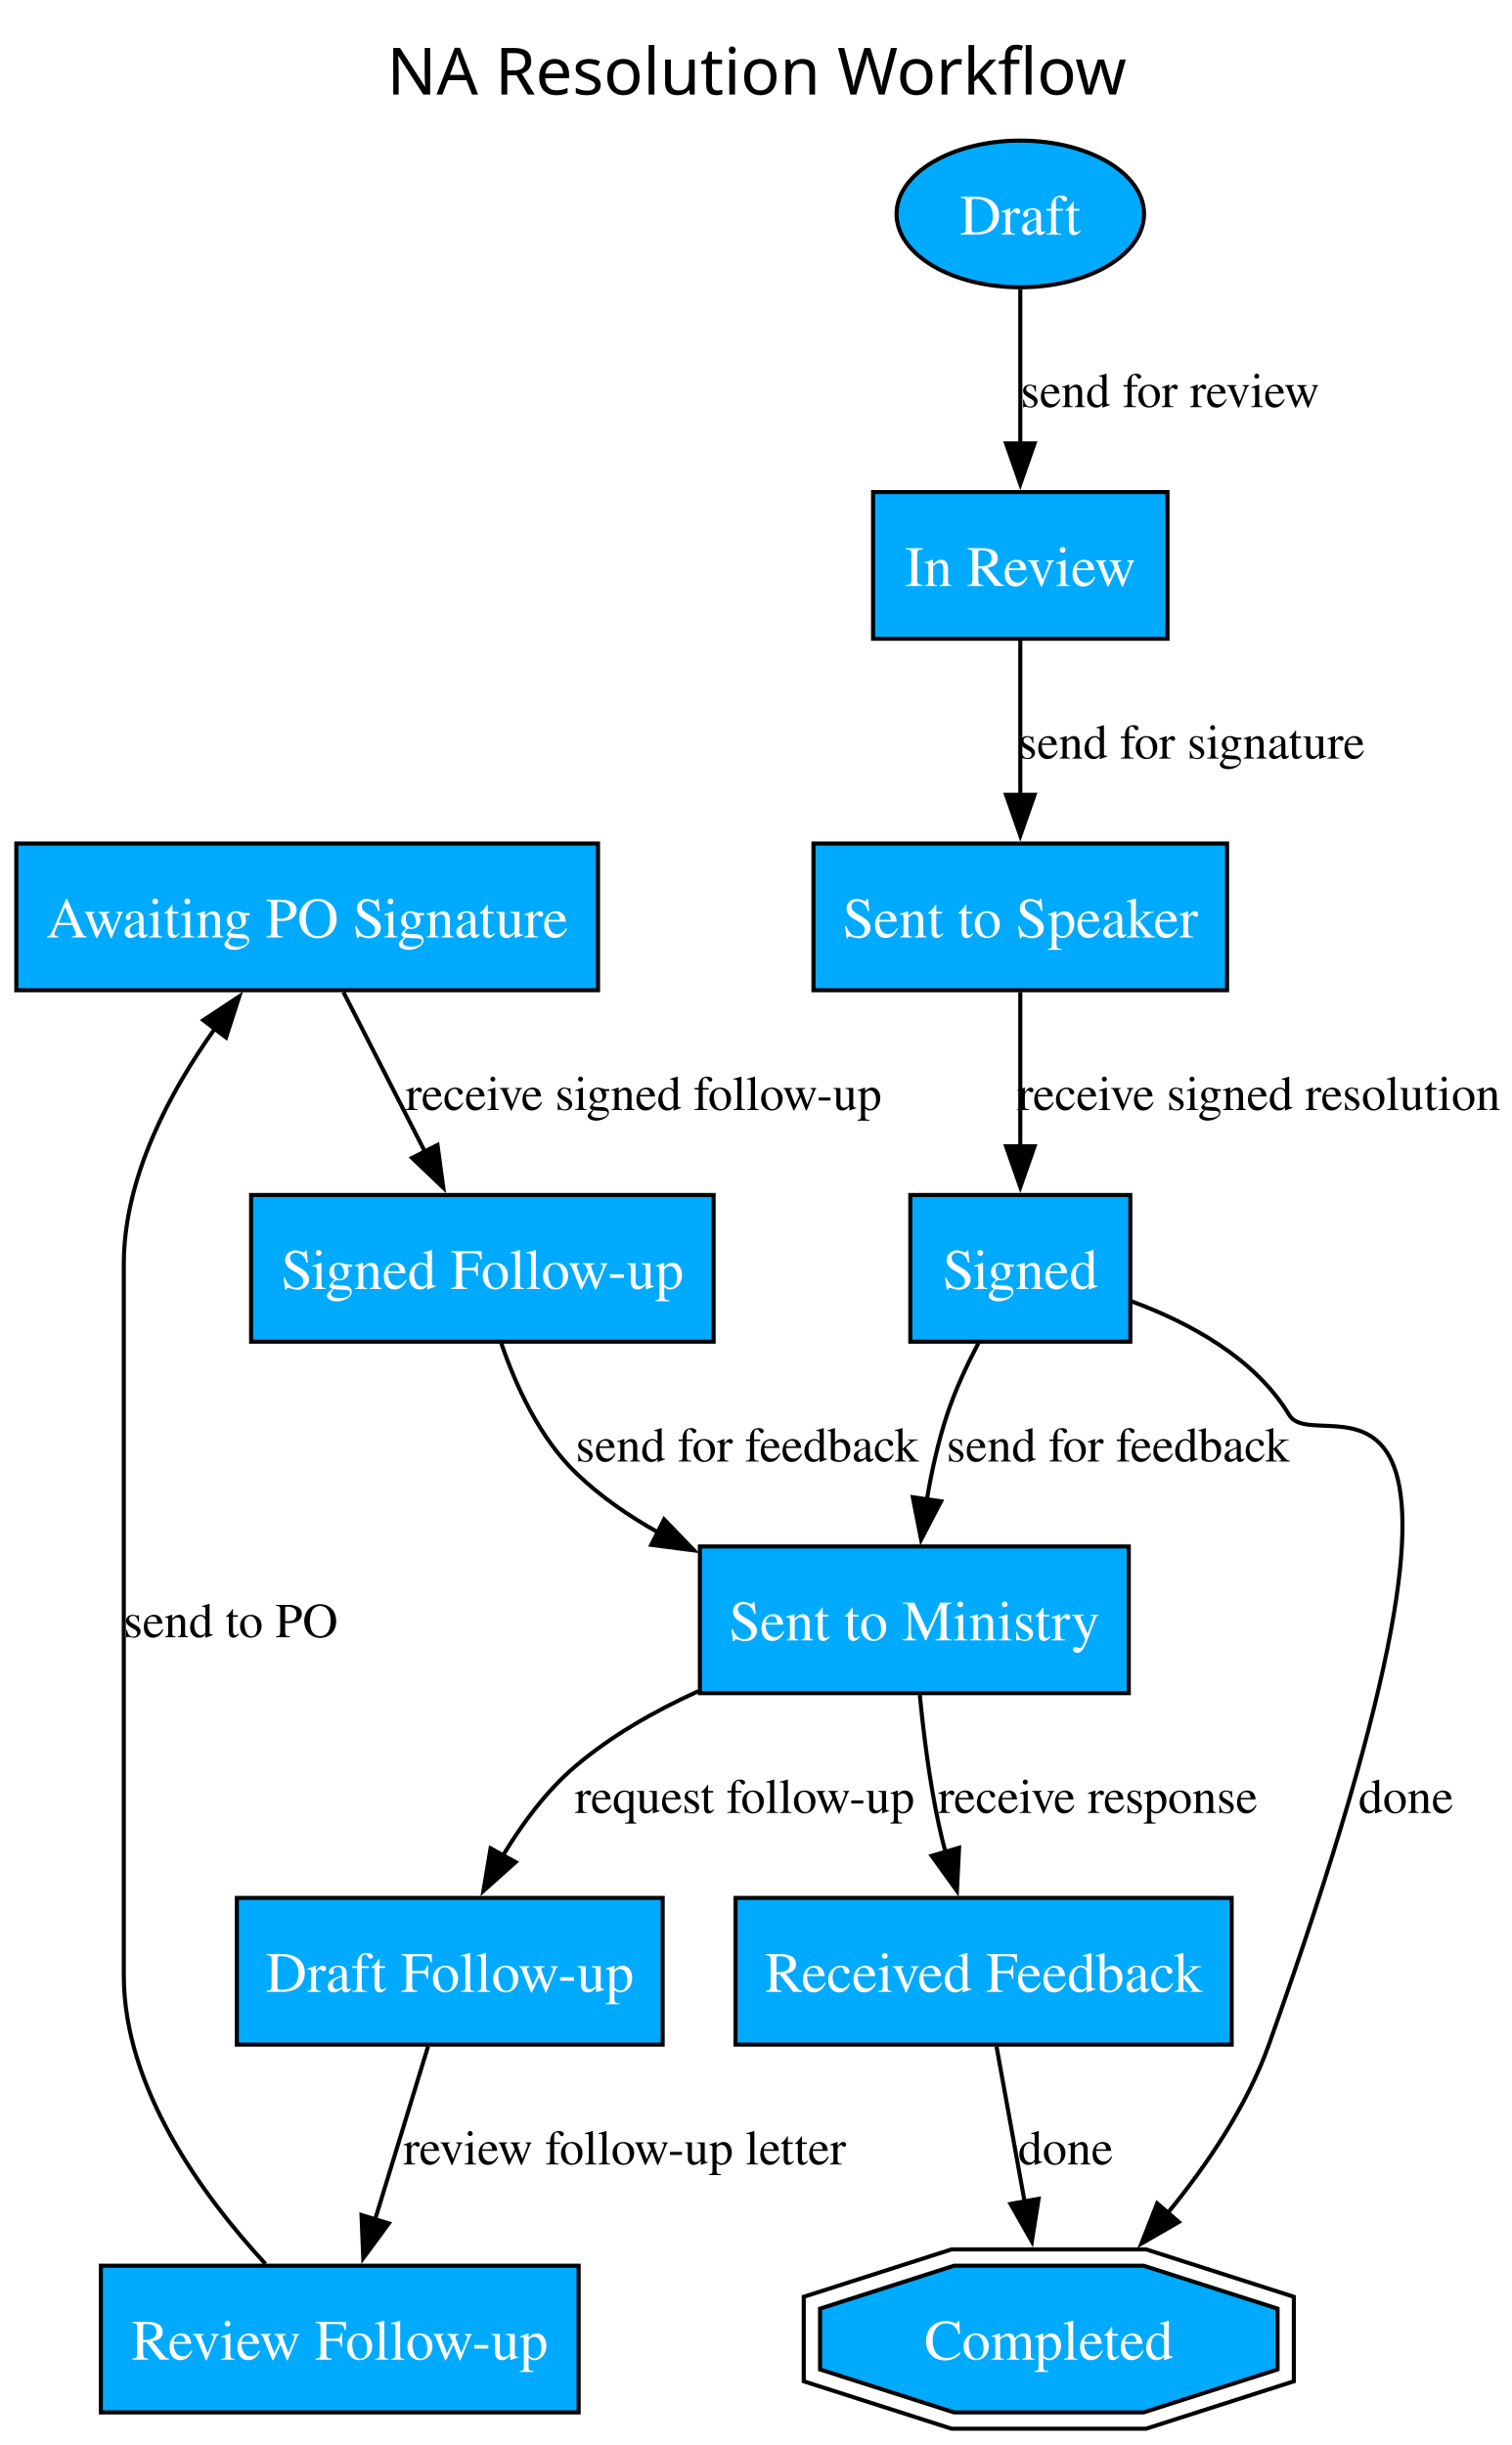
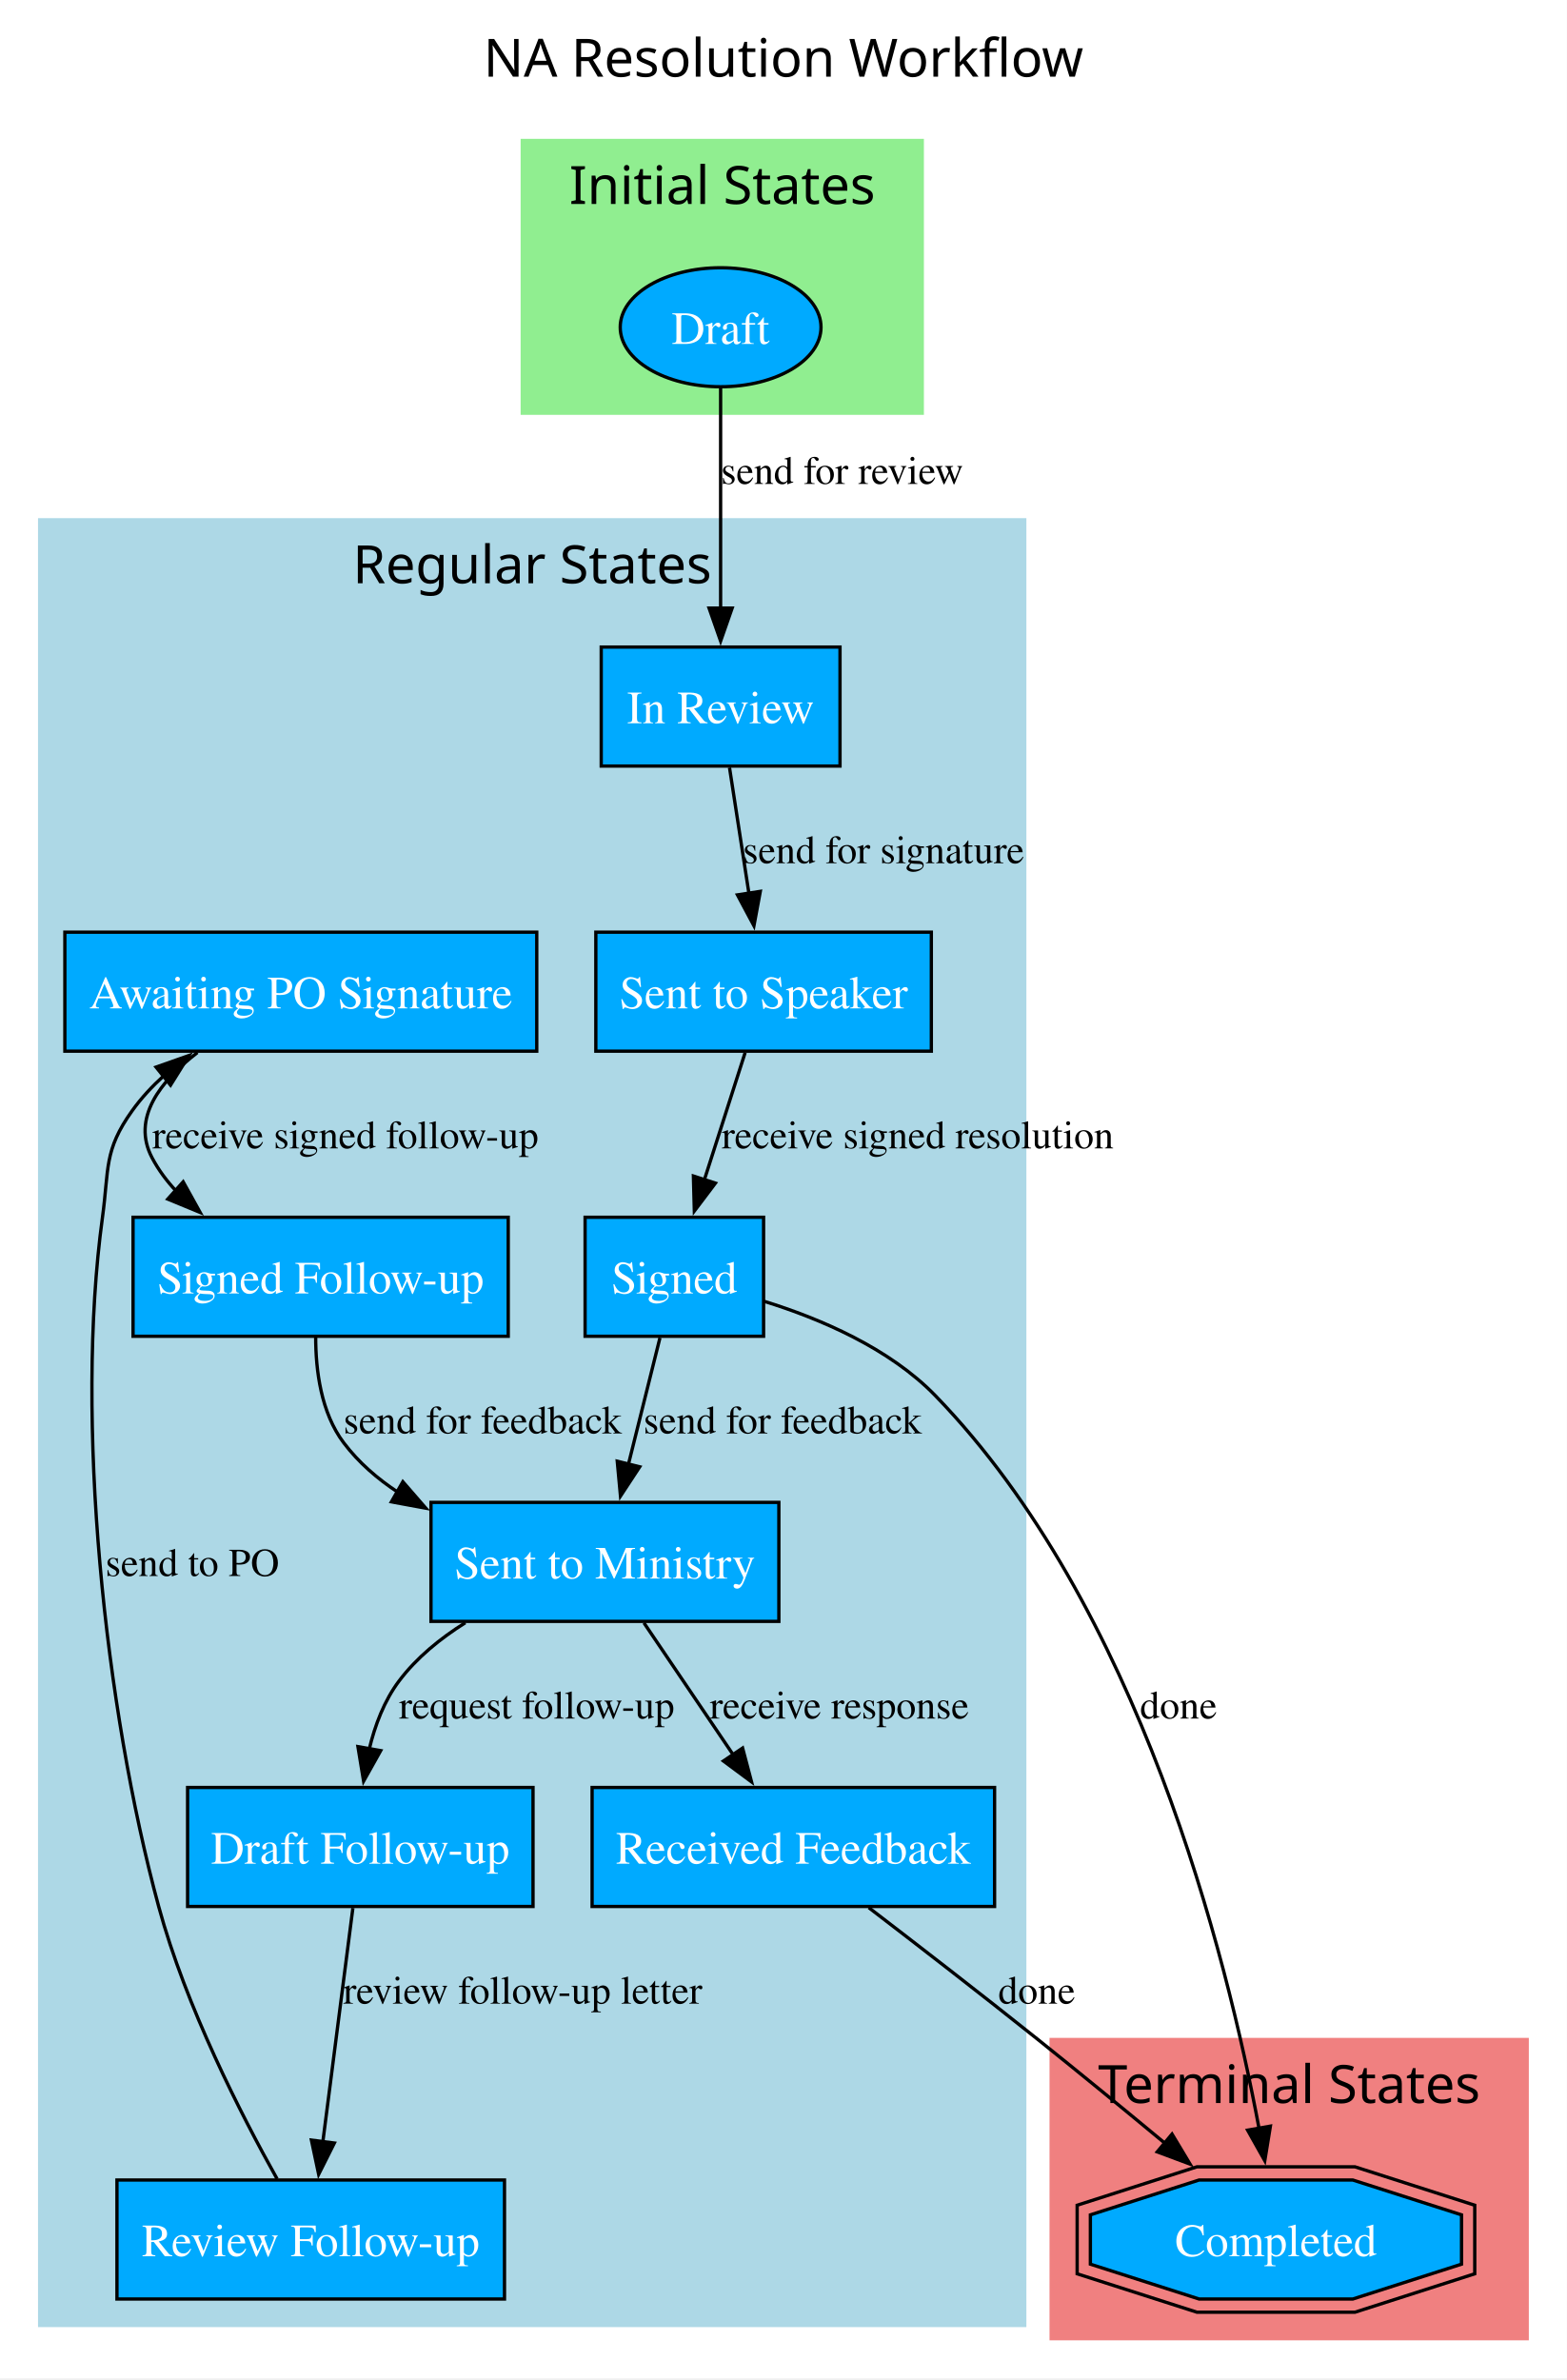
- <svg xmlns="http://www.w3.org/2000/svg" width="371pt" height="600pt" viewBox="0.00 0.00 371.00 600.00">
-   <g id="graph0" class="graph" transform="scale(1 1) rotate(0) translate(4 596)">
-     <polygon fill="white" stroke="none" points="-4,4 -4,-596 367.38,-596 367.38,4 -4,4" />
-     <text xml:space="preserve" text-anchor="middle" x="181.69" y="-572.8" font-family="bold" font-size="16.00">NA Resolution Workflow</text>
+ <svg xmlns="http://www.w3.org/2000/svg" width="474pt" height="720pt" viewBox="0.00 0.00 474.00 720.00">
+   <g id="graph0" class="graph" transform="scale(1 1) rotate(0) translate(4 715.5)">
+     <polygon fill="white" stroke="none" points="-4,4 -4,-715.5 470,-715.5 470,4 -4,4" />
+     <text xml:space="preserve" text-anchor="middle" x="233" y="-692.3" font-family="bold" font-size="16.00">NA Resolution Workflow</text>
+     <g id="clust1" class="cluster">
+       <polygon fill="lightgreen" stroke="lightgreen" points="154,-590.5 154,-673 275,-673 275,-590.5 154,-590.5" />
+       <text xml:space="preserve" text-anchor="middle" x="214.5" y="-653.8" font-family="bold" font-size="16.00">Initial States</text>
+     </g>
+     <g id="clust2" class="cluster">
+       <polygon fill="lightblue" stroke="lightblue" points="8,-12 8,-558.25 306,-558.25 306,-12 8,-12" />
+       <text xml:space="preserve" text-anchor="middle" x="157" y="-539.05" font-family="bold" font-size="16.00">Regular States</text>
+     </g>
+     <g id="clust3" class="cluster">
+       <polygon fill="lightcoral" stroke="lightcoral" points="314,-8 314,-98.5 458,-98.5 458,-8 314,-8" />
+       <text xml:space="preserve" text-anchor="middle" x="386" y="-79.3" font-family="bold" font-size="16.00">Terminal States</text>
+     </g>
    <g id="node1" class="node">
-       <polygon fill="#00aaff" stroke="black" points="142.75,-389 0,-389 0,-353 142.75,-353 142.75,-389" />
-       <text xml:space="preserve" text-anchor="middle" x="71.38" y="-365.95" font-family="Times,serif" font-size="14.00" fill="white">Awaiting PO Signature</text>
+       <ellipse fill="#00aaff" stroke="black" cx="214" cy="-616.5" rx="30.37" ry="18" />
+       <text xml:space="preserve" text-anchor="middle" x="214" y="-611.45" font-family="Times,serif" font-size="14.00" fill="white">Draft</text>
+     </g>
+     <g id="node4" class="node">
+       <polygon fill="#00aaff" stroke="black" points="250.12,-519.75 177.88,-519.75 177.88,-483.75 250.12,-483.75 250.12,-519.75" />
+       <text xml:space="preserve" text-anchor="middle" x="214" y="-496.7" font-family="Times,serif" font-size="14.00" fill="white">In Review</text>
+     </g>
+     <g id="edge10" class="edge">
+       <path fill="none" stroke="black" d="M214,-598.38C214,-580.58 214,-552.42 214,-531.26" />
+       <polygon fill="black" stroke="black" points="217.5,-531.55 214,-521.55 210.5,-531.55 217.5,-531.55" />
+       <text xml:space="preserve" text-anchor="middle" x="250.75" y="-569.1" font-family="Times,serif" font-size="12.00">send for review</text>
+     </g>
+     <g id="node2" class="node">
+       <polygon fill="#00aaff" stroke="black" points="158.38,-433.5 15.62,-433.5 15.62,-397.5 158.38,-397.5 158.38,-433.5" />
+       <text xml:space="preserve" text-anchor="middle" x="87" y="-410.45" font-family="Times,serif" font-size="14.00" fill="white">Awaiting PO Signature</text>
+     </g>
+     <g id="node10" class="node">
+       <polygon fill="#00aaff" stroke="black" points="149.75,-347.25 36.25,-347.25 36.25,-311.25 149.75,-311.25 149.75,-347.25" />
+       <text xml:space="preserve" text-anchor="middle" x="93" y="-324.2" font-family="Times,serif" font-size="14.00" fill="white">Signed Follow-up</text>
+     </g>
+     <g id="edge4" class="edge">
+       <path fill="none" stroke="black" d="M55.73,-397.09C44.39,-388.36 35.74,-377.14 42,-365.25 43.94,-361.57 46.46,-358.19 49.35,-355.12" />
+       <polygon fill="black" stroke="black" points="51.41,-357.98 56.55,-348.71 46.75,-352.75 51.41,-357.98" />
+       <text xml:space="preserve" text-anchor="middle" x="100.5" y="-368.1" font-family="Times,serif" font-size="12.00">receive signed follow-up</text>
+     </g>
+     <g id="node3" class="node">
+       <polygon fill="#00aaff" stroke="black" points="157.25,-174.75 52.75,-174.75 52.75,-138.75 157.25,-138.75 157.25,-174.75" />
+       <text xml:space="preserve" text-anchor="middle" x="105" y="-151.7" font-family="Times,serif" font-size="14.00" fill="white">Draft Follow-up</text>
+     </g>
+     <g id="node6" class="node">
+       <polygon fill="#00aaff" stroke="black" points="148.62,-56 31.38,-56 31.38,-20 148.62,-20 148.62,-56" />
+       <text xml:space="preserve" text-anchor="middle" x="90" y="-32.95" font-family="Times,serif" font-size="14.00" fill="white">Review Follow-up</text>
+     </g>
+     <g id="edge7" class="edge">
+       <path fill="none" stroke="black" d="M102.75,-138.27C100.35,-119.59 96.51,-89.69 93.67,-67.58" />
+       <polygon fill="black" stroke="black" points="97.15,-67.19 92.4,-57.72 90.21,-68.08 97.15,-67.19" />
+       <text xml:space="preserve" text-anchor="middle" x="154.15" y="-109.35" font-family="Times,serif" font-size="12.00">review follow-up letter</text>
+     </g>
+     <g id="node8" class="node">
+       <polygon fill="#00aaff" stroke="black" points="277.75,-433.5 176.25,-433.5 176.25,-397.5 277.75,-397.5 277.75,-433.5" />
+       <text xml:space="preserve" text-anchor="middle" x="227" y="-410.45" font-family="Times,serif" font-size="14.00" fill="white">Sent to Speaker</text>
+     </g>
+     <g id="edge11" class="edge">
+       <path fill="none" stroke="black" d="M216.69,-483.29C218.4,-472.22 220.65,-457.64 222.61,-444.93" />
+       <polygon fill="black" stroke="black" points="226.01,-445.85 224.08,-435.43 219.09,-444.78 226.01,-445.85" />
+       <text xml:space="preserve" text-anchor="middle" x="263.28" y="-454.35" font-family="Times,serif" font-size="12.00">send for signature</text>
+     </g>
+     <g id="node5" class="node">
+       <polygon fill="#00aaff" stroke="black" points="296.88,-174.75 175.12,-174.75 175.12,-138.75 296.88,-138.75 296.88,-174.75" />
+       <text xml:space="preserve" text-anchor="middle" x="236" y="-151.7" font-family="Times,serif" font-size="14.00" fill="white">Received Feedback</text>
    </g>
    <g id="node11" class="node">
-       <polygon fill="#00aaff" stroke="black" points="171.12,-302.75 57.62,-302.75 57.62,-266.75 171.12,-266.75 171.12,-302.75" />
-       <text xml:space="preserve" text-anchor="middle" x="114.38" y="-279.7" font-family="Times,serif" font-size="14.00" fill="white">Signed Follow-up</text>
+       <polygon fill="#00aaff" stroke="black" points="438.14,-30.54 438.14,-45.46 405.25,-56 358.75,-56 325.86,-45.46 325.86,-30.54 358.75,-20 405.25,-20 438.14,-30.54" />
+       <polygon fill="none" stroke="black" points="442.14,-27.63 442.14,-48.37 405.88,-60 358.12,-60 321.86,-48.37 321.86,-27.63 358.12,-16 405.88,-16 442.14,-27.63" />
+       <text xml:space="preserve" text-anchor="middle" x="382" y="-32.95" font-family="Times,serif" font-size="14.00" fill="white">Completed</text>
    </g>
-     <g id="edge4" class="edge">
-       <path fill="none" stroke="black" d="M80.28,-352.54C86.05,-341.25 93.68,-326.3 100.26,-313.4" />
-       <polygon fill="black" stroke="black" points="103.36,-315.03 104.79,-304.53 97.13,-311.85 103.36,-315.03" />
-       <text xml:space="preserve" text-anchor="middle" x="153.95" y="-323.6" font-family="Times,serif" font-size="12.00">receive signed follow-up</text>
+     <g id="edge2" class="edge">
+       <path fill="none" stroke="black" d="M258.82,-138.4C273.52,-127.14 293,-112.09 310,-98.5 322.62,-88.41 336.31,-77.17 348.34,-67.19" />
+       <polygon fill="black" stroke="black" points="350.56,-69.9 356.01,-60.82 346.08,-64.52 350.56,-69.9" />
+       <text xml:space="preserve" text-anchor="middle" x="309.63" y="-109.35" font-family="Times,serif" font-size="12.00">done</text>
    </g>
-     <g id="node2" class="node">
-       <polygon fill="#00aaff" stroke="black" points="309.51,-14.54 309.51,-29.46 276.63,-40 230.12,-40 197.24,-29.46 197.24,-14.54 230.12,-4 276.63,-4 309.51,-14.54" />
-       <polygon fill="none" stroke="black" points="313.51,-11.63 313.51,-32.37 277.25,-44 229.5,-44 193.24,-32.37 193.24,-11.63 229.5,0 277.25,0 313.51,-11.63" />
-       <text xml:space="preserve" text-anchor="middle" x="253.38" y="-16.95" font-family="Times,serif" font-size="14.00" fill="white">Completed</text>
-     </g>
-     <g id="node3" class="node">
-       <ellipse fill="#00aaff" stroke="black" cx="246.38" cy="-543.5" rx="30.37" ry="18" />
-       <text xml:space="preserve" text-anchor="middle" x="246.38" y="-538.45" font-family="Times,serif" font-size="14.00" fill="white">Draft</text>
-     </g>
-     <g id="node5" class="node">
-       <polygon fill="#00aaff" stroke="black" points="282.5,-475.25 210.25,-475.25 210.25,-439.25 282.5,-439.25 282.5,-475.25" />
-       <text xml:space="preserve" text-anchor="middle" x="246.38" y="-452.2" font-family="Times,serif" font-size="14.00" fill="white">In Review</text>
-     </g>
-     <g id="edge10" class="edge">
-       <path fill="none" stroke="black" d="M246.38,-525.04C246.38,-514.09 246.38,-499.69 246.38,-487.07" />
-       <polygon fill="black" stroke="black" points="249.88,-487.2 246.38,-477.2 242.88,-487.2 249.88,-487.2" />
-       <text xml:space="preserve" text-anchor="middle" x="283.12" y="-496.1" font-family="Times,serif" font-size="12.00">send for review</text>
-     </g>
-     <g id="node4" class="node">
-       <polygon fill="#00aaff" stroke="black" points="158.62,-130.25 54.12,-130.25 54.12,-94.25 158.62,-94.25 158.62,-130.25" />
-       <text xml:space="preserve" text-anchor="middle" x="106.38" y="-107.2" font-family="Times,serif" font-size="14.00" fill="white">Draft Follow-up</text>
+     <g id="edge12" class="edge">
+       <path fill="none" stroke="black" d="M79.82,-56.34C68.97,-75.72 52.25,-108.38 44,-138.75 27.7,-198.79 18.58,-285.76 27,-347.25 29.02,-361.99 27.34,-367.4 36,-379.5 38.74,-383.33 42.04,-386.88 45.63,-390.13" />
+       <polygon fill="black" stroke="black" points="43.21,-392.68 53.2,-396.2 47.59,-387.22 43.21,-392.68" />
+       <text xml:space="preserve" text-anchor="middle" x="54.19" y="-238.72" font-family="Times,serif" font-size="12.00">send to PO</text>
    </g>
    <g id="node7" class="node">
-       <polygon fill="#00aaff" stroke="black" points="138,-40 20.75,-40 20.75,-4 138,-4 138,-40" />
-       <text xml:space="preserve" text-anchor="middle" x="79.38" y="-16.95" font-family="Times,serif" font-size="14.00" fill="white">Review Follow-up</text>
+       <polygon fill="#00aaff" stroke="black" points="231.62,-261 126.38,-261 126.38,-225 231.62,-225 231.62,-261" />
+       <text xml:space="preserve" text-anchor="middle" x="179" y="-237.95" font-family="Times,serif" font-size="14.00" fill="white">Sent to Ministry</text>
    </g>
-     <g id="edge7" class="edge">
-       <path fill="none" stroke="black" d="M101.04,-93.81C97.34,-81.73 92.34,-65.36 88.07,-51.41" />
-       <polygon fill="black" stroke="black" points="91.41,-50.38 85.14,-41.85 84.72,-52.43 91.41,-50.38" />
-       <text xml:space="preserve" text-anchor="middle" x="149.29" y="-64.85" font-family="Times,serif" font-size="12.00">review follow-up letter</text>
+     <g id="edge6" class="edge">
+       <path fill="none" stroke="black" d="M136.77,-224.59C129.2,-219.85 122.05,-214.03 116.75,-207 112.23,-201.01 109.42,-193.55 107.68,-186.25" />
+       <polygon fill="black" stroke="black" points="111.17,-185.9 106,-176.66 104.28,-187.11 111.17,-185.9" />
+       <text xml:space="preserve" text-anchor="middle" x="158.38" y="-195.6" font-family="Times,serif" font-size="12.00">request follow-up</text>
+     </g>
+     <g id="edge3" class="edge">
+       <path fill="none" stroke="black" d="M190.81,-224.54C198.61,-213.02 208.97,-197.7 217.81,-184.63" />
+       <polygon fill="black" stroke="black" points="220.65,-186.68 223.36,-176.44 214.85,-182.76 220.65,-186.68" />
+       <text xml:space="preserve" text-anchor="middle" x="249.91" y="-195.6" font-family="Times,serif" font-size="12.00">receive response</text>
    </g>
    <g id="node9" class="node">
-       <polygon fill="#00aaff" stroke="black" points="297.12,-389 195.62,-389 195.62,-353 297.12,-353 297.12,-389" />
-       <text xml:space="preserve" text-anchor="middle" x="246.38" y="-365.95" font-family="Times,serif" font-size="14.00" fill="white">Sent to Speaker</text>
-     </g>
-     <g id="edge11" class="edge">
-       <path fill="none" stroke="black" d="M246.38,-438.79C246.38,-427.84 246.38,-413.44 246.38,-400.82" />
-       <polygon fill="black" stroke="black" points="249.88,-400.95 246.38,-390.95 242.88,-400.95 249.88,-400.95" />
-       <text xml:space="preserve" text-anchor="middle" x="288.38" y="-409.85" font-family="Times,serif" font-size="12.00">send for signature</text>
-     </g>
-     <g id="node6" class="node">
-       <polygon fill="#00aaff" stroke="black" points="298.25,-130.25 176.5,-130.25 176.5,-94.25 298.25,-94.25 298.25,-130.25" />
-       <text xml:space="preserve" text-anchor="middle" x="237.38" y="-107.2" font-family="Times,serif" font-size="14.00" fill="white">Received Feedback</text>
-     </g>
-     <g id="edge2" class="edge">
-       <path fill="none" stroke="black" d="M240.54,-93.81C242.5,-82.97 245.09,-68.68 247.43,-55.78" />
-       <polygon fill="black" stroke="black" points="250.87,-56.41 249.21,-45.95 243.99,-55.16 250.87,-56.41" />
-       <text xml:space="preserve" text-anchor="middle" x="257.48" y="-64.85" font-family="Times,serif" font-size="12.00">done</text>
-     </g>
-     <g id="edge12" class="edge">
-       <path fill="none" stroke="black" d="M61.14,-40.44C45.8,-57.04 26.38,-83.55 26.38,-111.25 26.38,-285.75 26.38,-285.75 26.38,-285.75 26.38,-306.9 37.54,-327.88 48.75,-343.62" />
-       <polygon fill="black" stroke="black" points="45.89,-345.64 54.72,-351.49 51.47,-341.41 45.89,-345.64" />
-       <text xml:space="preserve" text-anchor="middle" x="52.62" y="-194.22" font-family="Times,serif" font-size="12.00">send to PO</text>
-     </g>
-     <g id="node8" class="node">
-       <polygon fill="#00aaff" stroke="black" points="273,-216.5 167.75,-216.5 167.75,-180.5 273,-180.5 273,-216.5" />
-       <text xml:space="preserve" text-anchor="middle" x="220.38" y="-193.45" font-family="Times,serif" font-size="14.00" fill="white">Sent to Ministry</text>
-     </g>
-     <g id="edge6" class="edge">
-       <path fill="none" stroke="black" d="M167.37,-180.99C156.64,-176.12 145.96,-170.02 137.12,-162.5 130.08,-156.5 124.14,-148.47 119.41,-140.64" />
-       <polygon fill="black" stroke="black" points="122.52,-139.04 114.63,-131.98 116.39,-142.42 122.52,-139.04" />
-       <text xml:space="preserve" text-anchor="middle" x="178.75" y="-151.1" font-family="Times,serif" font-size="12.00">request follow-up</text>
-     </g>
-     <g id="edge3" class="edge">
-       <path fill="none" stroke="black" d="M221.72,-180.05C222.64,-170.57 224.12,-158.69 226.38,-148.25 226.85,-146.06 227.4,-143.8 228,-141.55" />
-       <polygon fill="black" stroke="black" points="231.35,-142.56 230.83,-131.98 224.64,-140.58 231.35,-142.56" />
-       <text xml:space="preserve" text-anchor="middle" x="265.38" y="-151.1" font-family="Times,serif" font-size="12.00">receive response</text>
-     </g>
-     <g id="node10" class="node">
-       <polygon fill="#00aaff" stroke="black" points="273.38,-302.75 219.38,-302.75 219.38,-266.75 273.38,-266.75 273.38,-302.75" />
-       <text xml:space="preserve" text-anchor="middle" x="246.38" y="-279.7" font-family="Times,serif" font-size="14.00" fill="white">Signed</text>
+       <polygon fill="#00aaff" stroke="black" points="227,-347.25 173,-347.25 173,-311.25 227,-311.25 227,-347.25" />
+       <text xml:space="preserve" text-anchor="middle" x="200" y="-324.2" font-family="Times,serif" font-size="14.00" fill="white">Signed</text>
    </g>
    <g id="edge5" class="edge">
-       <path fill="none" stroke="black" d="M246.38,-352.54C246.38,-341.59 246.38,-327.19 246.38,-314.57" />
-       <polygon fill="black" stroke="black" points="249.88,-314.7 246.38,-304.7 242.88,-314.7 249.88,-314.7" />
-       <text xml:space="preserve" text-anchor="middle" x="304.88" y="-323.6" font-family="Times,serif" font-size="12.00">receive signed resolution</text>
+       <path fill="none" stroke="black" d="M221.41,-397.04C217.82,-385.86 213.09,-371.09 208.99,-358.29" />
+       <polygon fill="black" stroke="black" points="212.43,-357.58 206.05,-349.13 205.77,-359.72 212.43,-357.58" />
+       <text xml:space="preserve" text-anchor="middle" x="273.62" y="-368.1" font-family="Times,serif" font-size="12.00">receive signed resolution</text>
+     </g>
+     <g id="edge8" class="edge">
+       <path fill="none" stroke="black" d="M195.65,-310.79C192.89,-299.72 189.26,-285.14 186.09,-272.43" />
+       <polygon fill="black" stroke="black" points="189.53,-271.76 183.71,-262.9 182.73,-273.45 189.53,-271.76" />
+       <text xml:space="preserve" text-anchor="middle" x="232.76" y="-281.85" font-family="Times,serif" font-size="12.00">send for feedback</text>
    </g>
    <g id="edge1" class="edge">
-       <path fill="none" stroke="black" d="M273.63,-276.67C287.83,-271.45 303.95,-262.75 312.38,-248.75 319.5,-236.91 374.1,-281.64 307.38,-94.25 302.02,-79.22 292.26,-64.77 282.5,-52.86" />
-       <polygon fill="black" stroke="black" points="285.27,-50.72 276.09,-45.43 279.97,-55.29 285.27,-50.72" />
-       <text xml:space="preserve" text-anchor="middle" x="341.01" y="-151.1" font-family="Times,serif" font-size="12.00">done</text>
-     </g>
-     <g id="edge8" class="edge">
-       <path fill="none" stroke="black" d="M236.1,-266.41C233.22,-260.92 230.34,-254.72 228.38,-248.75 226.22,-242.19 224.62,-234.94 223.46,-228.06" />
-       <polygon fill="black" stroke="black" points="226.93,-227.58 222.04,-218.18 220,-228.58 226.93,-227.58" />
-       <text xml:space="preserve" text-anchor="middle" x="270.38" y="-237.35" font-family="Times,serif" font-size="12.00">send for feedback</text>
+       <path fill="none" stroke="black" d="M227.2,-321.82C244.03,-316.6 265.02,-307.69 279,-293.25 340.6,-229.64 367.06,-124.3 376.92,-71.41" />
+       <polygon fill="black" stroke="black" points="380.32,-72.3 378.62,-61.84 373.43,-71.08 380.32,-72.3" />
+       <text xml:space="preserve" text-anchor="middle" x="352.51" y="-195.6" font-family="Times,serif" font-size="12.00">done</text>
    </g>
    <g id="edge9" class="edge">
-       <path fill="none" stroke="black" d="M119.02,-266.36C122.57,-255.96 128.4,-243.14 137.38,-234.5 143.26,-228.83 150.2,-224.02 157.52,-219.95" />
-       <polygon fill="black" stroke="black" points="158.96,-223.15 166.32,-215.53 155.82,-216.89 158.96,-223.15" />
-       <text xml:space="preserve" text-anchor="middle" x="179.38" y="-237.35" font-family="Times,serif" font-size="12.00">send for feedback</text>
+       <path fill="none" stroke="black" d="M91.5,-311.18C91.48,-300.9 93.12,-288.09 100,-279 104.5,-273.05 110.23,-268.09 116.54,-263.96" />
+       <polygon fill="black" stroke="black" points="117.87,-267.24 124.82,-259.24 114.4,-261.16 117.87,-267.24" />
+       <text xml:space="preserve" text-anchor="middle" x="142" y="-281.85" font-family="Times,serif" font-size="12.00">send for feedback</text>
    </g>
  </g>
</svg>
